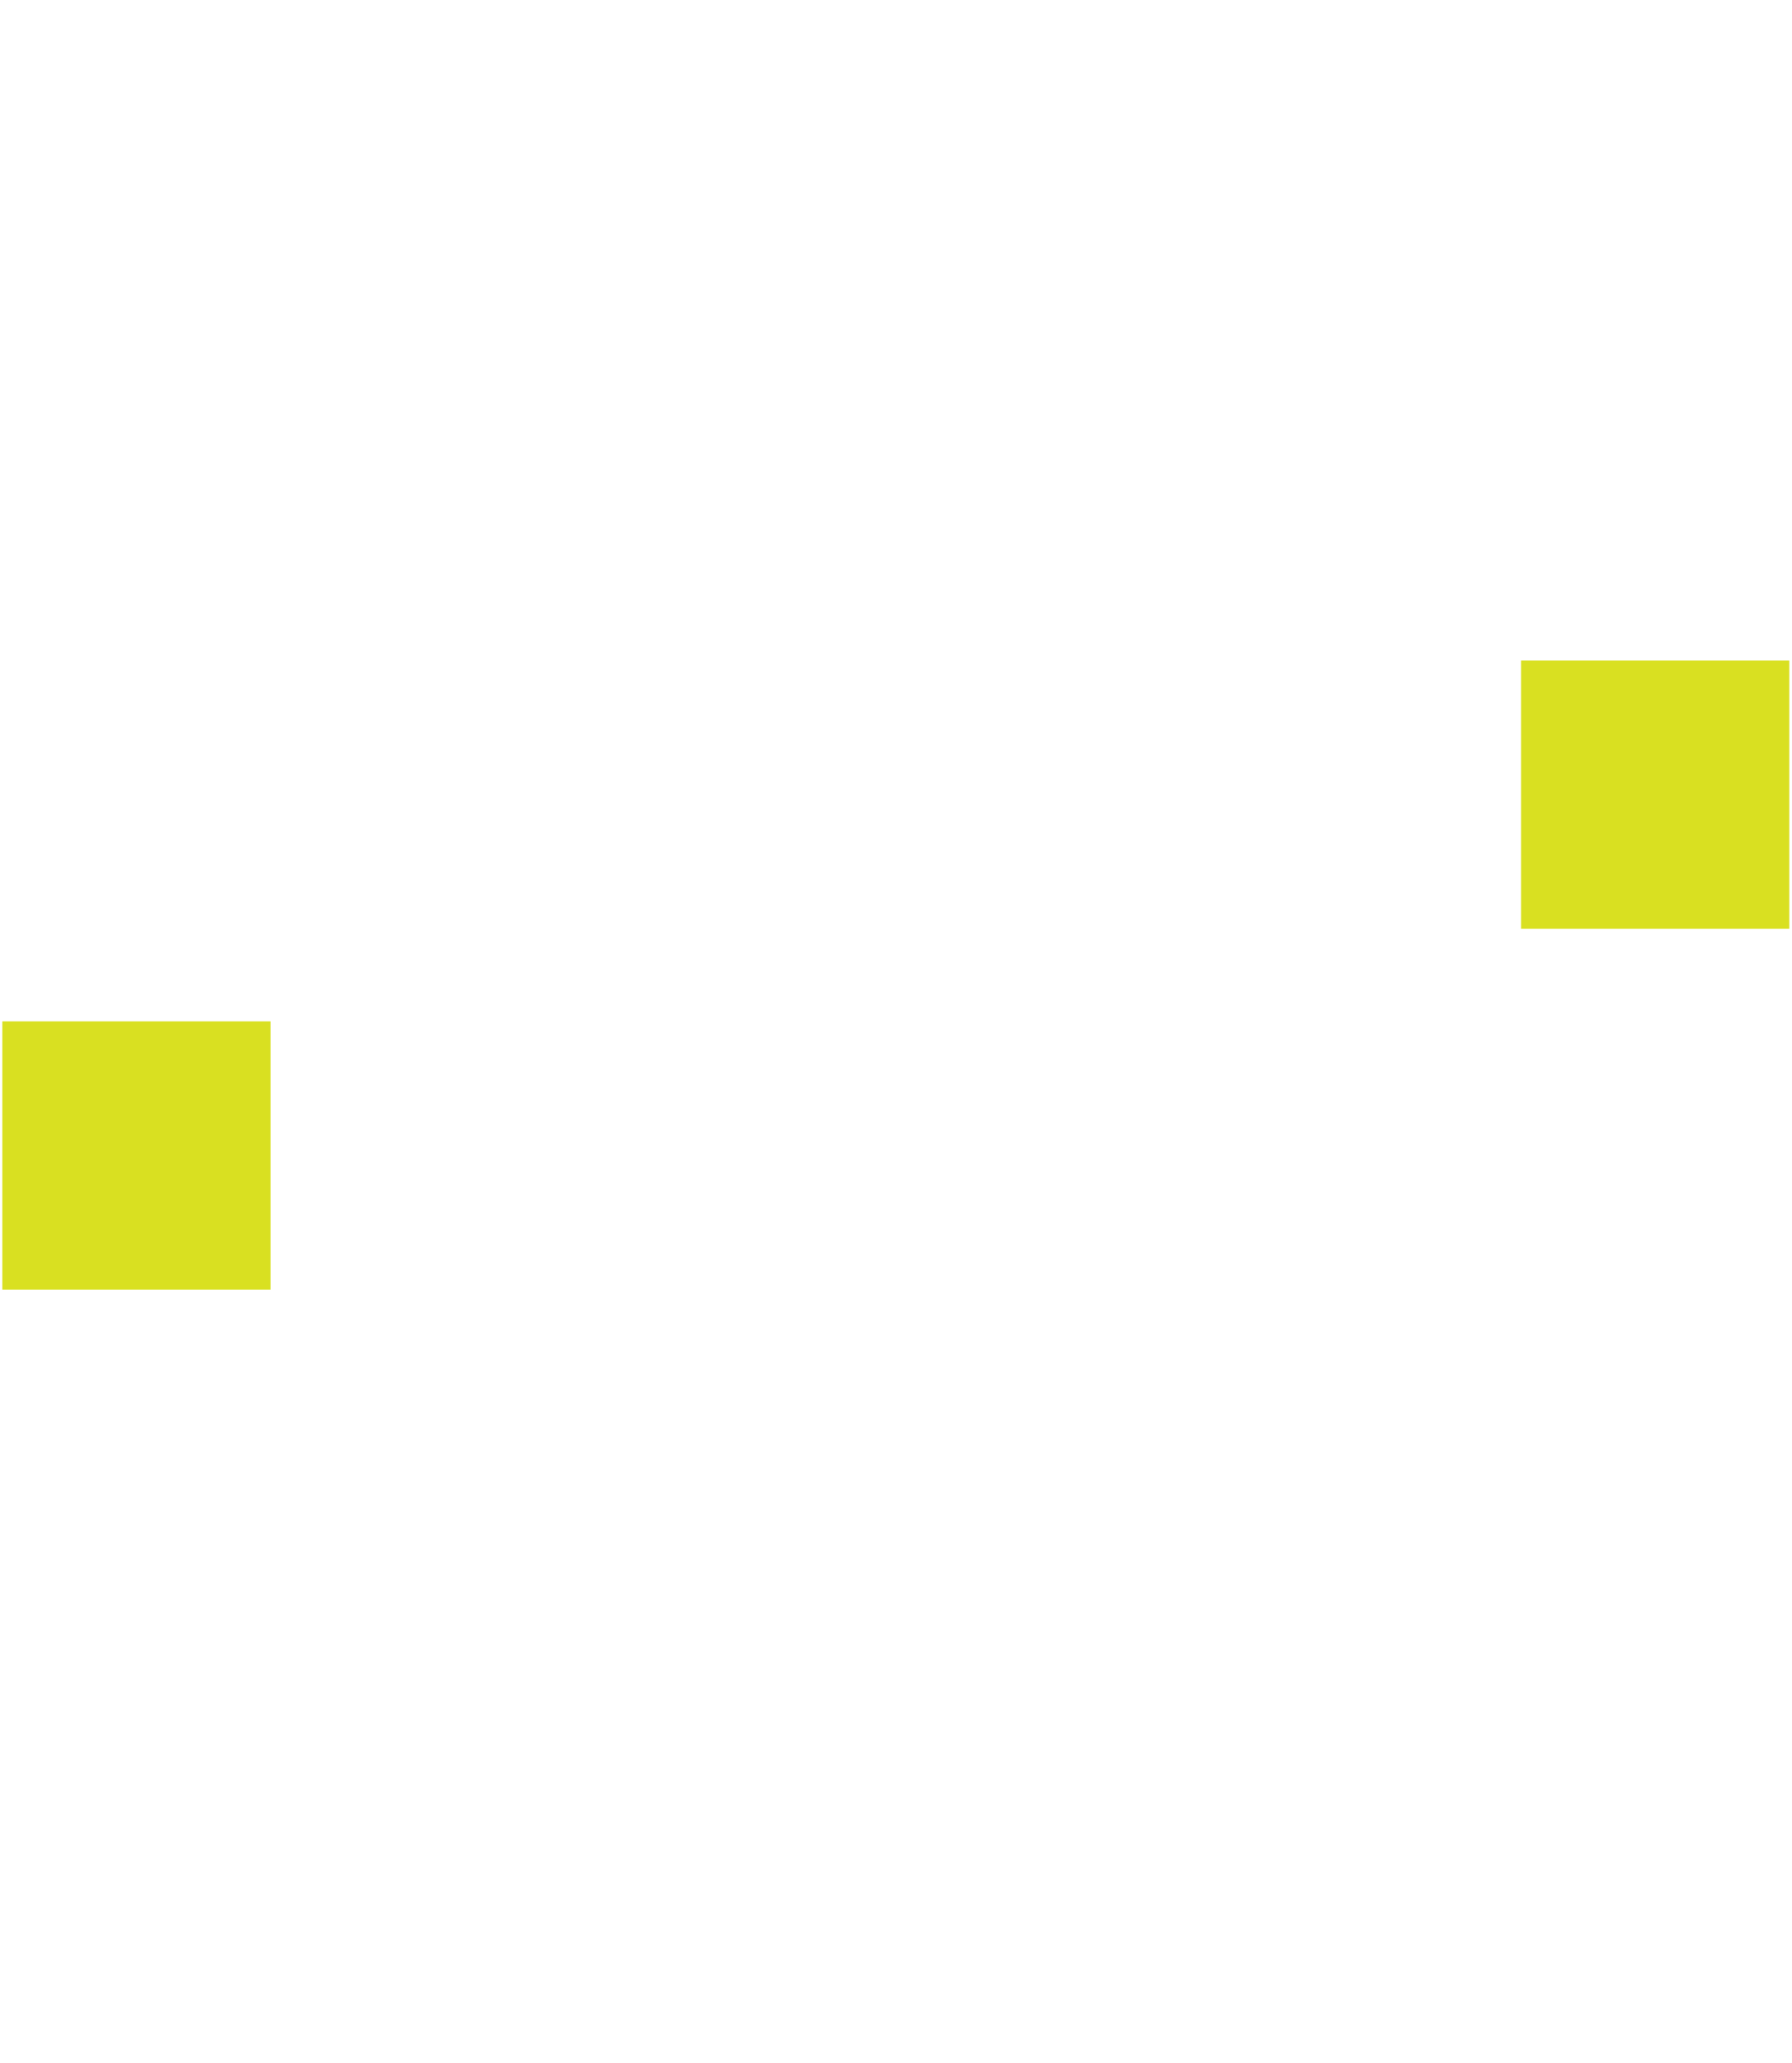
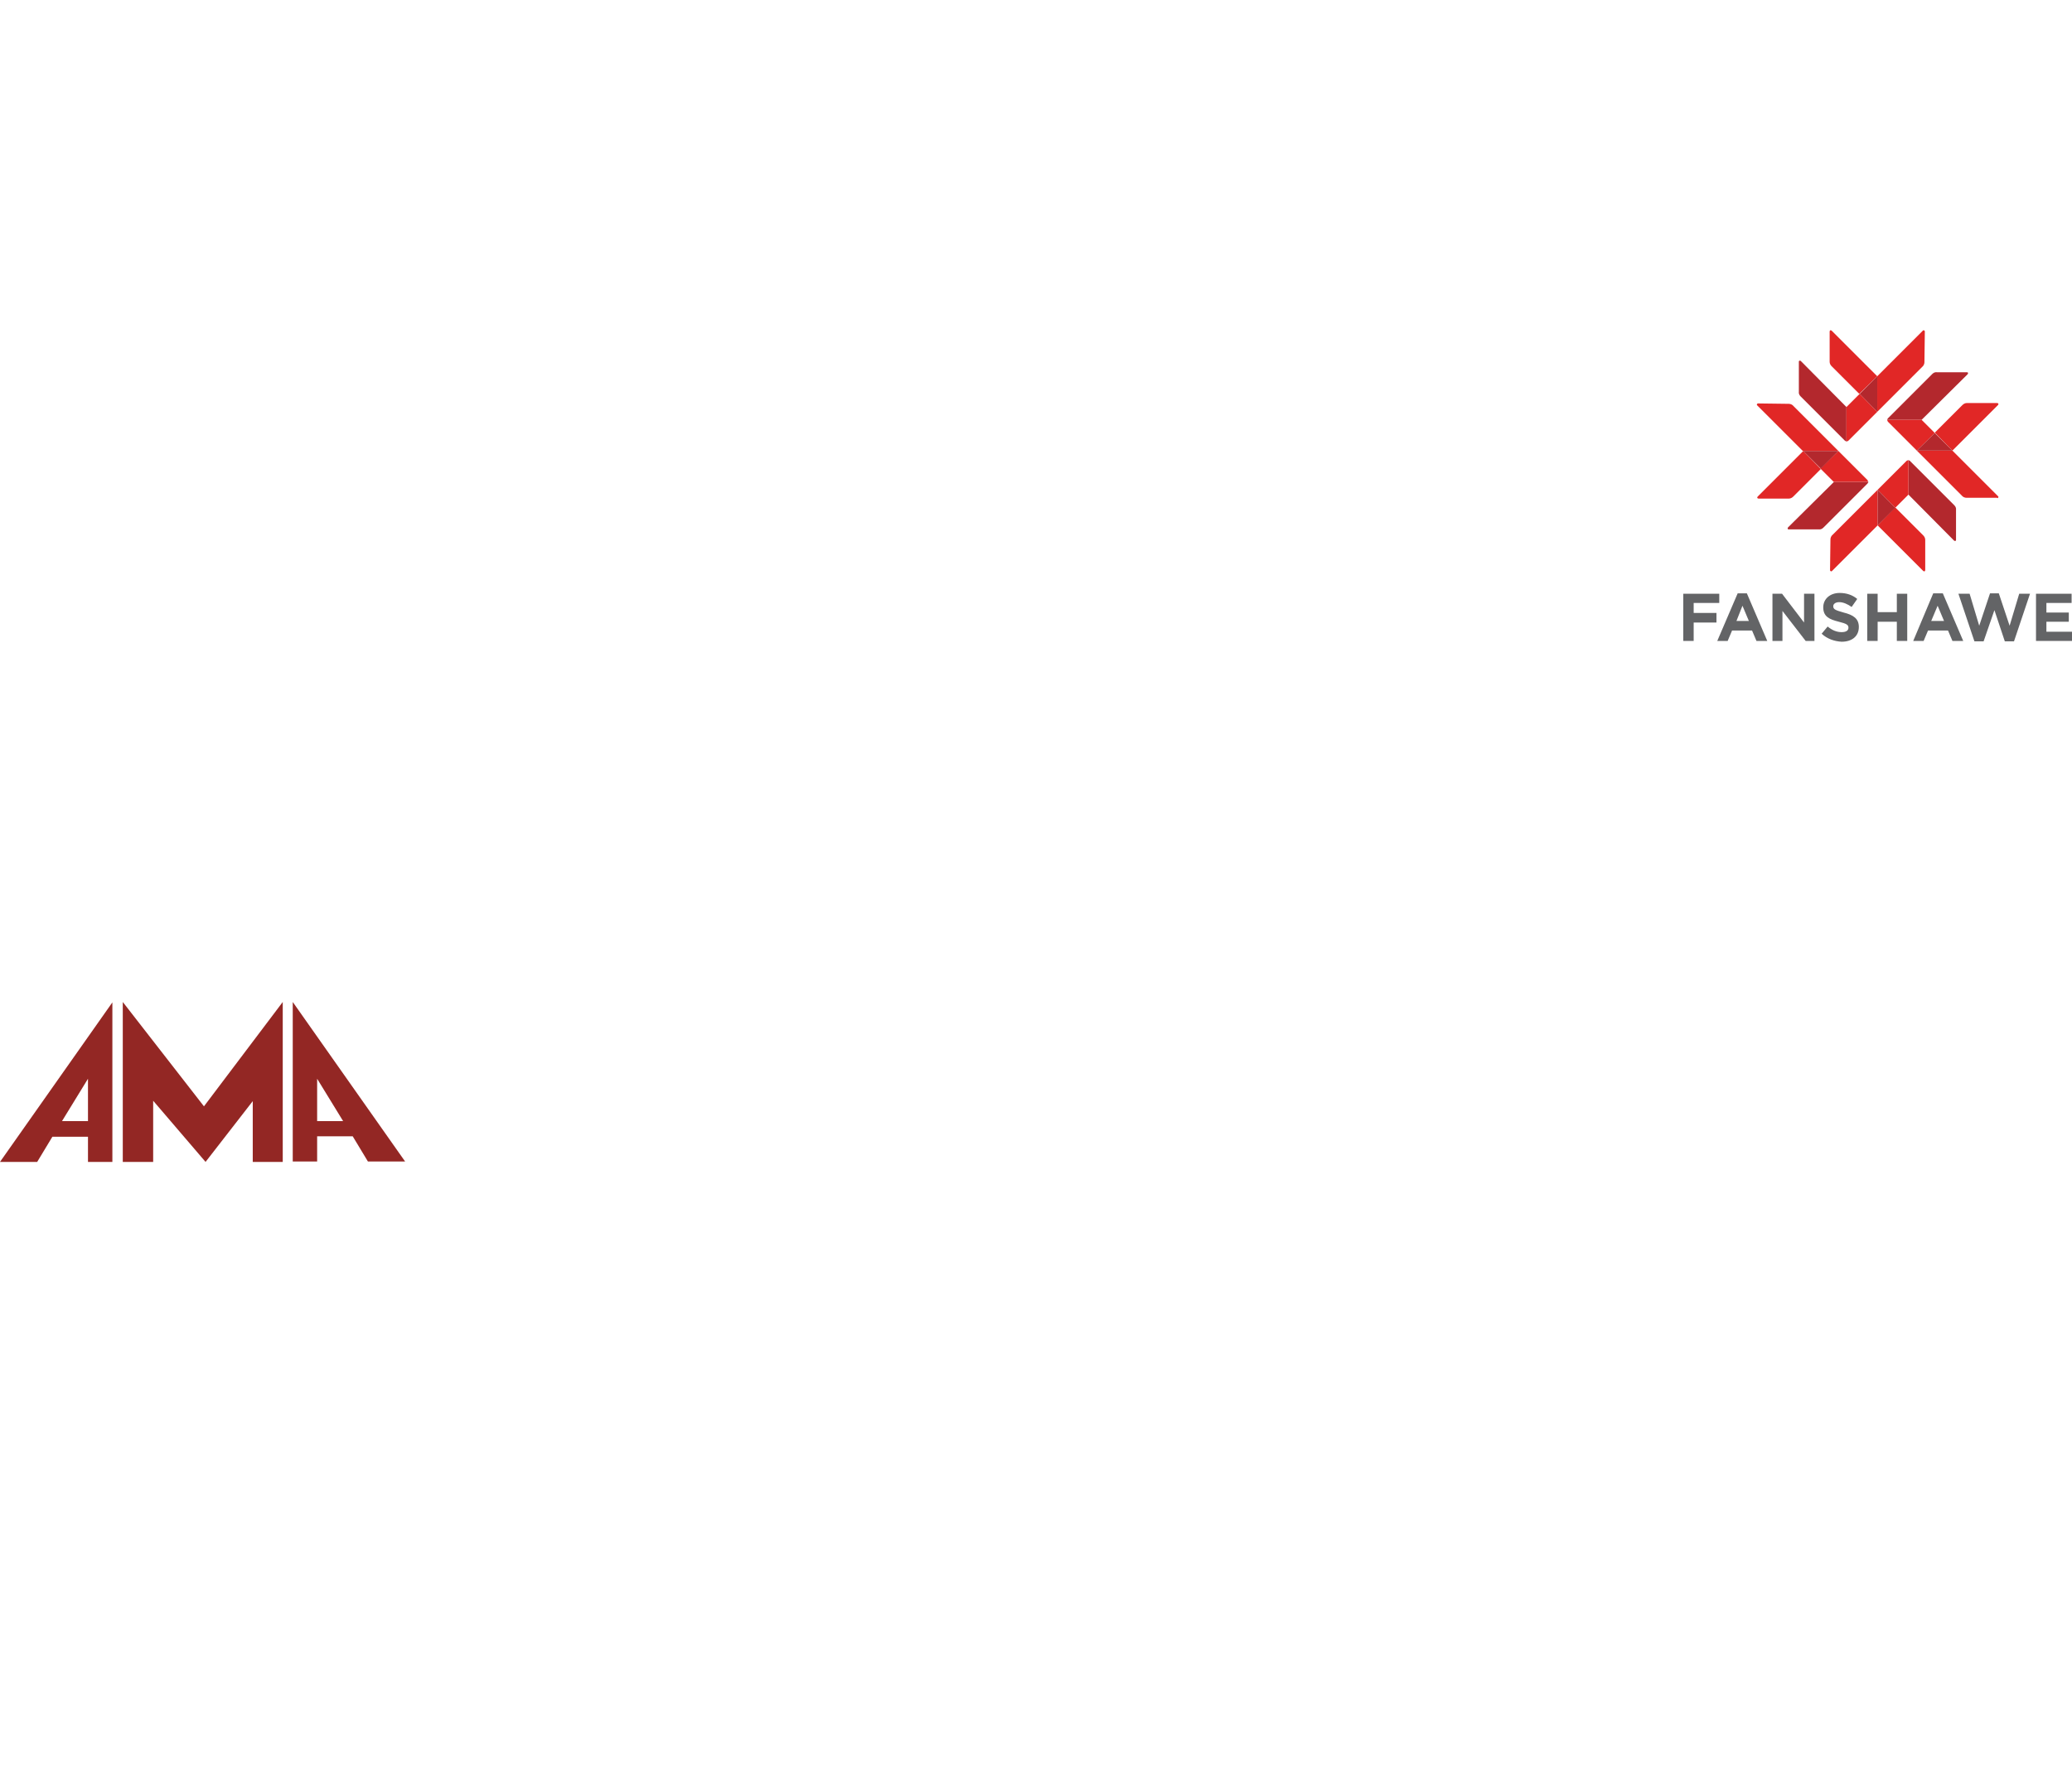
- <svg xmlns="http://www.w3.org/2000/svg" version="1.1" id="Layer_1" x="0px" y="0px" viewBox="0 0 387.4 446" style="enable-background:new 0 0 387.4 446;" xml:space="preserve">
+ <svg xmlns="http://www.w3.org/2000/svg" version="1.1" x="0px" y="0px" viewBox="0 0 518.1 446" style="enable-background:new 0 0 518.1 446;" xml:space="preserve">
  <style type="text/css">
- 	.st0{fill:#D9E021;}
+ 	.st0{fill:#636466;}
+ 	.st1{fill:#E12726;}
+ 	.st2{fill:#B3282D;}
+ 	.st3{fill:#932724;}
</style>
-   <rect x="0.5" y="220.8" class="st0" width="58" height="58" />
-   <rect x="328.9" y="142.8" class="st0" width="58" height="58" />
+   <g id="Layer_2">
+ </g>
+   <g id="Layer_1">
+     <g>
+       <polygon class="st0" points="420.9,148.5 420.9,160.3 423.5,160.3 423.5,155.7 429.2,155.7 429.2,153.3 423.5,153.3 423.5,150.8     429.9,150.8 429.9,148.5   " />
+       <path class="st0" d="M435.7,151.5l1.6,3.8h-3.1L435.7,151.5z M434.5,148.4l-5.1,11.9h2.6l1.1-2.6h5l1.1,2.6h2.7l-5.1-11.9H434.5    L434.5,148.4z" />
+       <polygon class="st0" points="451.1,148.5 451.1,155.7 445.6,148.5 443.2,148.5 443.2,160.3 445.7,160.3 445.7,152.8 451.5,160.3     453.7,160.3 453.7,148.5   " />
+       <g>
+         <path class="st0" d="M455.5,158.5l1.5-1.8c1.1,0.9,2.2,1.4,3.5,1.4c1.1,0,1.7-0.4,1.7-1.1v0c0-0.7-0.4-1-2.4-1.5     c-2.4-0.6-3.9-1.3-3.9-3.6v0c0-2.1,1.7-3.6,4.1-3.6c1.7,0,3.2,0.5,4.4,1.5l-1.4,2c-1-0.7-2.1-1.2-3.1-1.2s-1.5,0.5-1.5,1v0     c0,0.8,0.5,1,2.6,1.6c2.4,0.6,3.8,1.5,3.8,3.6v0c0,2.4-1.8,3.7-4.3,3.7C458.7,160.4,456.9,159.8,455.5,158.5" />
+         <polygon class="st0" points="466.9,148.5 469.5,148.5 469.5,153.1 474.3,153.1 474.3,148.5 476.9,148.5 476.9,160.3 474.3,160.3      474.3,155.5 469.5,155.5 469.5,160.3 466.9,160.3    " />
+         <path class="st0" d="M483.4,148.4h2.4l5.1,11.9h-2.7l-1.1-2.6h-5l-1.1,2.6h-2.6L483.4,148.4z M486.1,155.3l-1.6-3.8l-1.6,3.8     H486.1z" />
+         <polygon class="st0" points="489.7,148.5 492.5,148.5 494.9,156.5 497.6,148.4 499.8,148.4 502.5,156.5 504.9,148.5 507.6,148.5      503.6,160.4 501.3,160.4 498.7,152.6 496,160.4 493.7,160.4    " />
+         <polygon class="st0" points="509.1,148.5 518,148.5 518,150.8 511.7,150.8 511.7,153.2 517.3,153.2 517.3,155.5 511.7,155.5      511.7,158 518.1,158 518.1,160.3 509.1,160.3    " />
+         <path class="st1" d="M469.4,94.1l-11.4-11.4c-0.1-0.1-0.2-0.1-0.3-0.1c-0.1,0-0.2,0.2-0.2,0.3v7.6c0,0.4,0.2,0.8,0.5,1.1l0,0     l6.9,6.9L469.4,94.1z" />
+         <path class="st2" d="M450.3,90.3c-0.1-0.1-0.2-0.1-0.3-0.1c-0.1,0-0.2,0.1-0.2,0.2l0,7.6c-0.1,0.7,0.5,1.2,0.5,1.2l11,11     c0.1,0,0.2,0.2,0.4,0.2v-8.6L450.3,90.3z" />
+         <path class="st1" d="M469.4,103l-4.4-4.5l-3.3,3.3v8.6c0.3,0,0.5-0.2,0.5-0.2L469.4,103z" />
+         <path class="st1" d="M481.3,82.9c0-0.2-0.2-0.3-0.3-0.3c-0.1,0-0.1,0-0.2,0.1l-11.4,11.4v8.9l11.2-11.2l0,0     c0.4-0.3,0.6-0.8,0.6-1.2L481.3,82.9L481.3,82.9z" />
+         <polygon class="st2" points="469.4,94.1 465,98.5 469.4,103    " />
+         <path class="st1" d="M450.9,112.8l-11.4,11.4c-0.1,0.1-0.1,0.2-0.1,0.3c0,0.1,0.2,0.2,0.3,0.2h7.6c0.4,0,0.8-0.2,1.1-0.5l0,0     l6.9-6.9L450.9,112.8z" />
+         <path class="st2" d="M447.1,131.9c-0.1,0.1-0.1,0.2-0.1,0.3c0,0.1,0.1,0.2,0.2,0.2l7.6,0c0.7,0.1,1.2-0.5,1.2-0.5l11-11     c0-0.1,0.2-0.2,0.2-0.4h-8.6L447.1,131.9z" />
+         <path class="st1" d="M459.7,112.8l-4.5,4.4l3.3,3.3h8.6c0-0.3-0.2-0.5-0.2-0.5L459.7,112.8z" />
+         <path class="st1" d="M439.6,100.9c-0.2,0-0.3,0.2-0.3,0.3c0,0.1,0,0.1,0.1,0.2l11.4,11.4h8.9l-11.2-11.2l0,0     c-0.3-0.4-0.8-0.6-1.2-0.6L439.6,100.9L439.6,100.9z" />
+         <polygon class="st2" points="450.9,112.8 455.3,117.2 459.7,112.8    " />
+         <path class="st1" d="M469.5,131.4l11.4,11.4c0.1,0.1,0.2,0.1,0.3,0.1c0.1,0,0.2-0.2,0.2-0.3c0,0,0-7.6,0-7.6     c0-0.4-0.2-0.8-0.5-1.1l0,0l-7-7L469.5,131.4z" />
+         <path class="st2" d="M488.6,135.2c0.1,0.1,0.2,0.1,0.3,0.1c0.1,0,0.2-0.1,0.2-0.2l0-7.6c0.1-0.7-0.5-1.2-0.5-1.2l-11-11     c0,0-0.2-0.2-0.4-0.2v8.6L488.6,135.2z" />
+         <path class="st1" d="M469.5,122.5l4.4,4.5l3.3-3.3v-8.6c-0.3,0-0.5,0.2-0.5,0.2L469.5,122.5z" />
+         <path class="st1" d="M457.6,142.6c0,0.2,0.2,0.3,0.3,0.3c0.1,0,0.1,0,0.2-0.1l11.4-11.4v-8.9l-11.2,11.2l0,0     c-0.4,0.3-0.6,0.8-0.6,1.2L457.6,142.6L457.6,142.6z" />
+         <polygon class="st2" points="469.5,131.4 473.9,127 469.5,122.5    " />
+         <path class="st1" d="M488.2,112.7l11.4-11.4c0.1-0.1,0.1-0.2,0.1-0.3c0-0.1-0.2-0.2-0.3-0.2h-7.6c-0.4,0-0.8,0.2-1.1,0.5l0,0     l-6.9,6.9L488.2,112.7z" />
+         <path class="st2" d="M492,93.6c0.1-0.1,0.1-0.2,0.1-0.3c0-0.1-0.1-0.2-0.2-0.2l-7.6,0c-0.7-0.1-1.2,0.5-1.2,0.5l-11,11     c0,0-0.2,0.2-0.2,0.4h8.6L492,93.6z" />
+         <path class="st1" d="M479.3,112.7l4.5-4.4l-3.3-3.3h-8.6c0,0.3,0.2,0.5,0.2,0.5L479.3,112.7z" />
+         <path class="st1" d="M499.4,124.6c0.2,0,0.3-0.2,0.3-0.3c0-0.1,0-0.1-0.1-0.2l-11.4-11.4h-8.9l11.2,11.2l0,0     c0.3,0.4,0.8,0.6,1.2,0.6H499.4L499.4,124.6z" />
+         <polygon class="st2" points="488.2,112.7 483.8,108.3 479.3,112.7    " />
+       </g>
+     </g>
+     <g>
+       <polygon class="st3" points="30.7,290.6 30.7,250.6 51,276.7 70.7,250.6 70.7,290.6 63.2,290.6 63.2,275.4 51.4,290.6 38.3,275.3     38.3,290.6   " />
+       <path class="st3" d="M0,290.6c0,0,4.2,0,9.3,0l3.8-6.3h8.9v6.3c3.6,0,6.1,0,6.1,0v-39.9L0,290.6z M15.5,280.4l6.5-10.6v10.6H15.5z    " />
+       <path class="st3" d="M73.2,250.6v39.9c0,0,2.6,0,6.1,0v-6.3h8.9l3.8,6.3c5.1,0,9.3,0,9.3,0L73.2,250.6z M79.3,280.4v-10.6    l6.5,10.6H79.3z" />
+     </g>
+   </g>
</svg>
